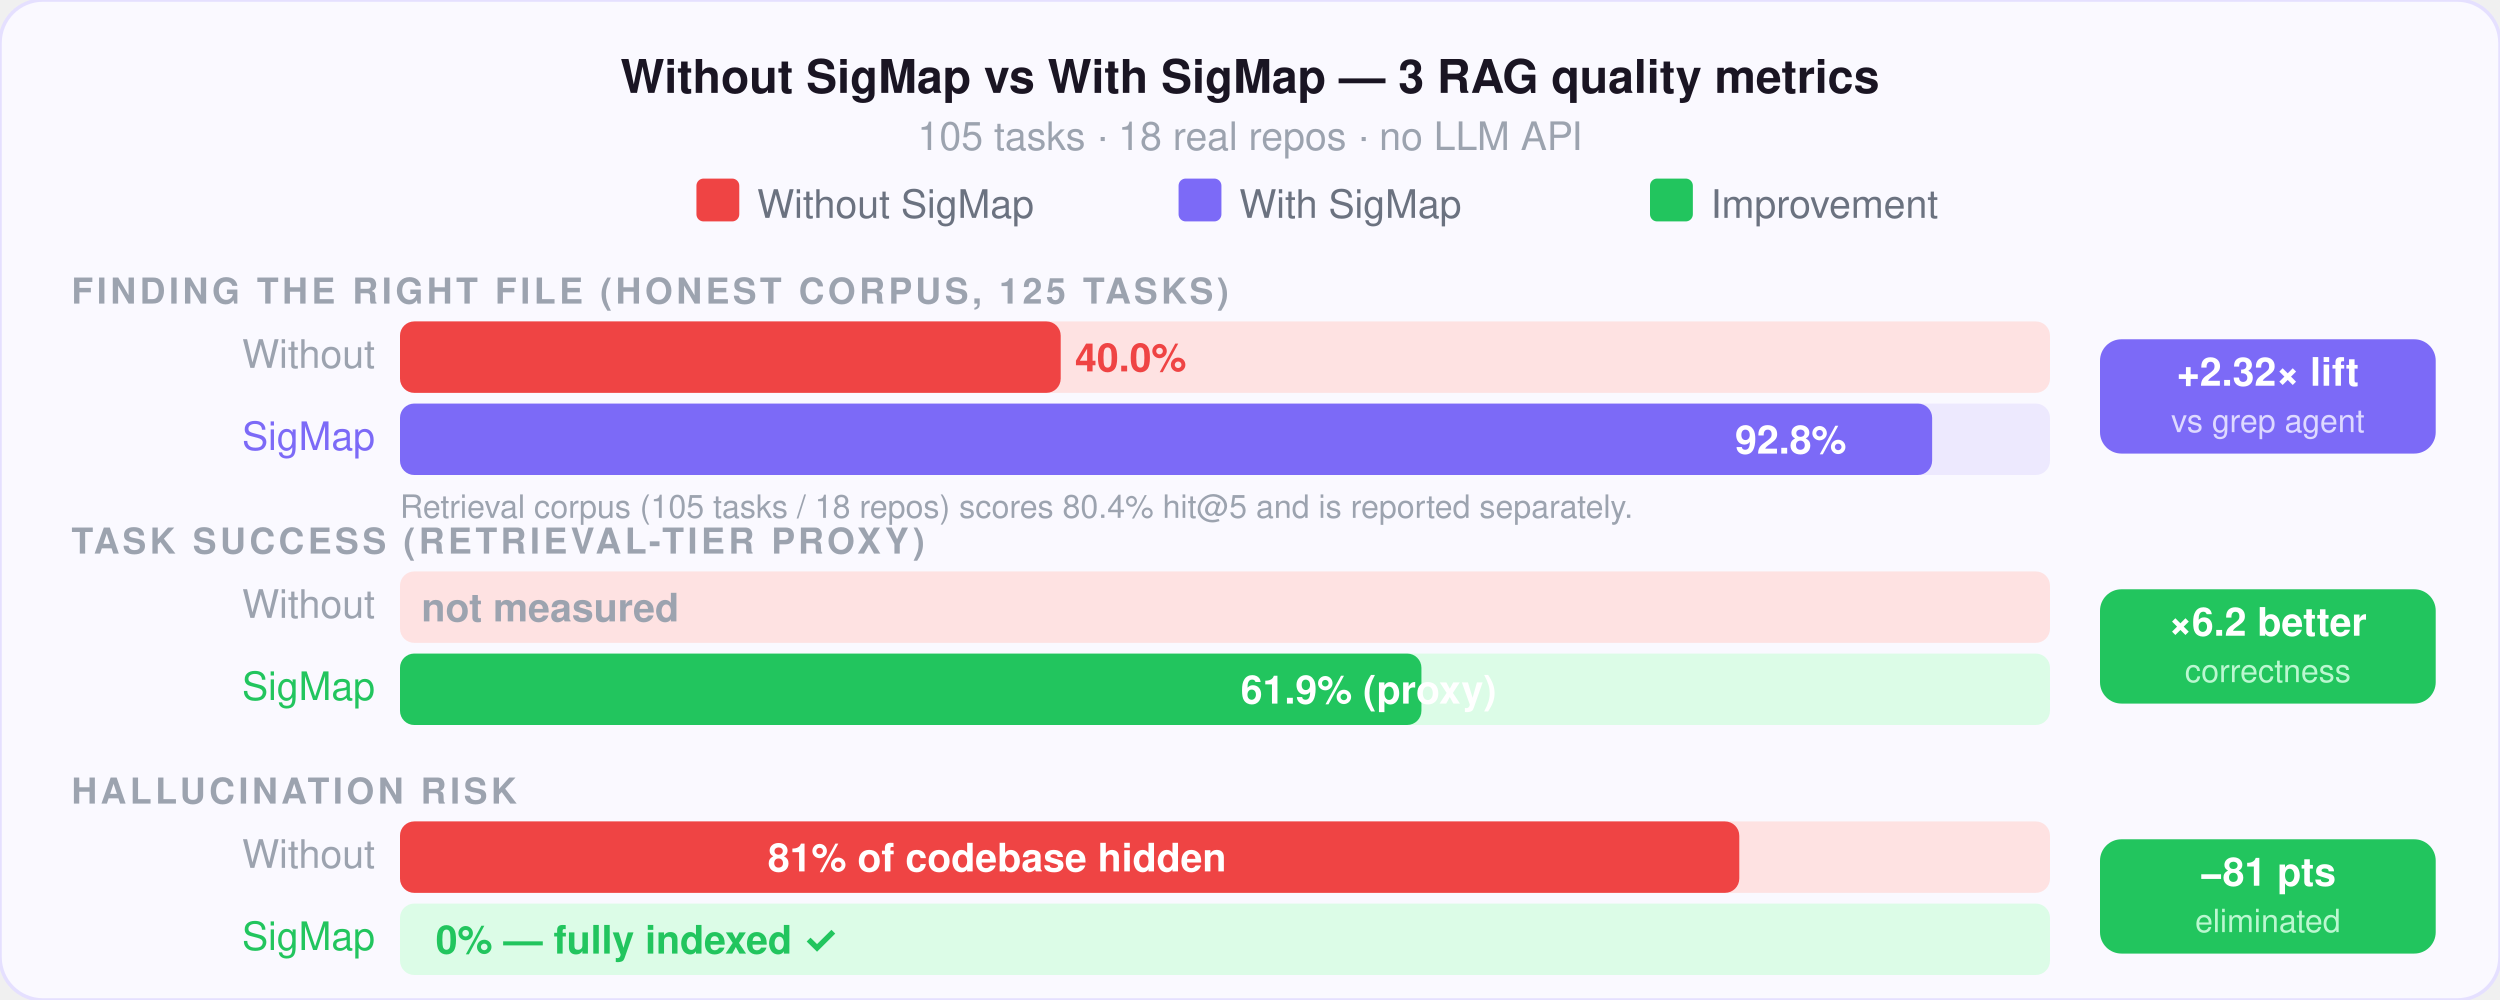
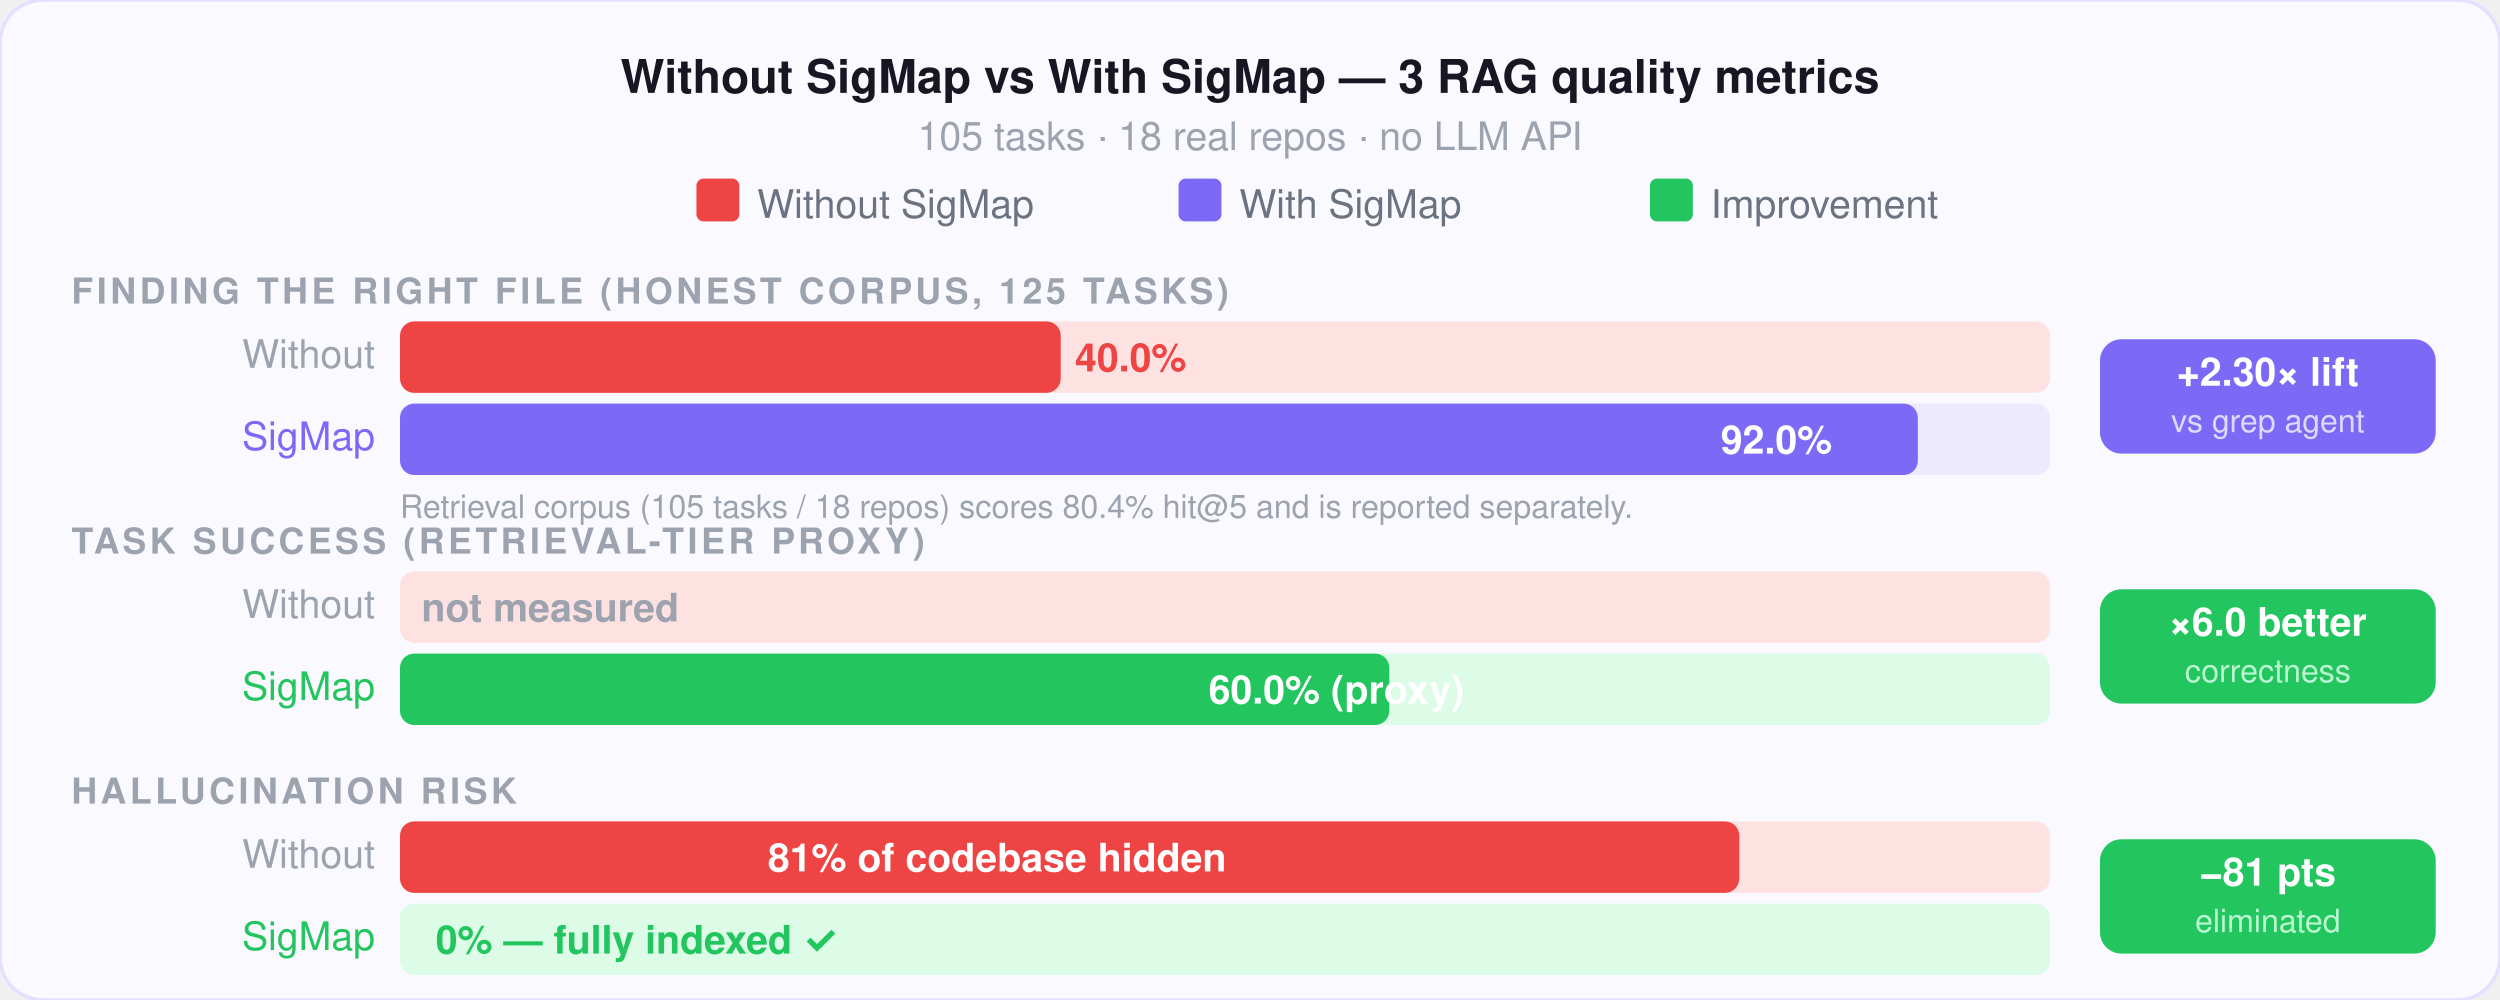
<svg xmlns="http://www.w3.org/2000/svg" viewBox="0 0 700 280" width="700" height="280" font-family="-apple-system,BlinkMacSystemFont,'Segoe UI',Helvetica,Arial,sans-serif">
  <rect width="700" height="280" fill="#faf9ff" rx="12" />
  <rect width="700" height="280" fill="none" stroke="#e5e0ff" stroke-width="1" rx="12" />
  <text x="350" y="26" text-anchor="middle" font-size="13" font-weight="700" fill="#1a1523">Without SigMap vs With SigMap — 3 RAG quality metrics</text>
  <text x="350" y="42" text-anchor="middle" font-size="11" fill="#9ca3af">105 tasks · 18 real repos · no LLM API</text>
  <rect x="195" y="50" width="12" height="12" fill="#ef4444" rx="2" />
  <text x="212" y="61" font-size="11" fill="#6b7280">Without SigMap</text>
  <rect x="330" y="50" width="12" height="12" fill="#7c6af7" rx="2" />
  <text x="347" y="61" font-size="11" fill="#6b7280">With SigMap</text>
  <rect x="462" y="50" width="12" height="12" fill="#22c55e" rx="2" />
  <text x="479" y="61" font-size="11" fill="#6b7280">Improvement</text>
  <text x="20" y="85" font-size="10" font-weight="600" fill="#9ca3af" letter-spacing="1">FINDING THE RIGHT FILE (HONEST CORPUS, 125 TASKS)</text>
  <text x="105" y="103" text-anchor="end" font-size="11" fill="#9ca3af">Without</text>
  <rect x="112" y="90" width="462" height="20" fill="#fee2e2" rx="4" />
  <rect x="112" y="90" width="185" height="20" fill="#ef4444" rx="4" />
  <text x="301" y="104" font-size="11" font-weight="600" fill="#ef4444">40.0%</text>
  <text x="105" y="126" text-anchor="end" font-size="11" fill="#7c6af7">SigMap</text>
  <rect x="112" y="113" width="462" height="20" fill="#ede9fe" rx="4" />
-   <rect x="112" y="113" width="429" height="20" fill="#7c6af7" rx="4" />
-   <text x="517" y="127" text-anchor="end" font-size="11" font-weight="700" fill="#fff">92.8%</text>
+   <rect x="112" y="113" width="425" height="20" fill="#7c6af7" rx="4" />
+   <text x="513" y="127" text-anchor="end" font-size="11" font-weight="700" fill="#fff">92.0%</text>
  <rect x="588" y="95" width="94" height="32" fill="#7c6af7" rx="6" />
-   <text x="635" y="108" text-anchor="middle" font-size="11" font-weight="700" fill="#fff">+2.32× lift</text>
+   <text x="635" y="108" text-anchor="middle" font-size="11" font-weight="700" fill="#fff">+2.30× lift</text>
  <text x="635" y="121" text-anchor="middle" font-size="9" fill="#ded9ff">vs grep agent</text>
  <text x="112" y="145" font-size="9" fill="#9ca3af">Retrieval corpus (105 tasks / 18 repos) scores 80.4% hit@5 and is reported separately.</text>
  <text x="20" y="155" font-size="10" font-weight="600" fill="#9ca3af" letter-spacing="1">TASK SUCCESS (RETRIEVAL-TIER PROXY)</text>
  <text x="105" y="173" text-anchor="end" font-size="11" fill="#9ca3af">Without</text>
  <rect x="112" y="160" width="462" height="20" fill="#fee2e2" rx="4" />
  <rect x="112" y="160" width="0" height="20" fill="#ef4444" rx="4" />
  <text x="118" y="174" font-size="11" font-weight="600" fill="#9ca3af">not measured</text>
  <text x="105" y="196" text-anchor="end" font-size="11" fill="#22c55e">SigMap</text>
  <rect x="112" y="183" width="462" height="20" fill="#dcfce7" rx="4" />
-   <rect x="112" y="183" width="286" height="20" fill="#22c55e" rx="4" />
-   <text x="419" y="197" text-anchor="end" font-size="11" font-weight="700" fill="#fff">61.9% (proxy)</text>
+   <rect x="112" y="183" width="277" height="20" fill="#22c55e" rx="4" />
+   <text x="410" y="197" text-anchor="end" font-size="11" font-weight="700" fill="#fff">60.0% (proxy)</text>
  <rect x="588" y="165" width="94" height="32" fill="#22c55e" rx="6" />
-   <text x="635" y="178" text-anchor="middle" font-size="11" font-weight="700" fill="#fff">×6.2 better</text>
+   <text x="635" y="178" text-anchor="middle" font-size="11" font-weight="700" fill="#fff">×6.0 better</text>
  <text x="635" y="191" text-anchor="middle" font-size="9" fill="#bbf7d0">correctness</text>
  <text x="20" y="225" font-size="10" font-weight="600" fill="#9ca3af" letter-spacing="1">HALLUCINATION RISK</text>
  <text x="105" y="243" text-anchor="end" font-size="11" fill="#9ca3af">Without</text>
  <rect x="112" y="230" width="462" height="20" fill="#fee2e2" rx="4" />
  <rect x="112" y="230" width="375" height="20" fill="#ef4444" rx="4" />
  <text x="215" y="244" font-size="11" font-weight="700" fill="#fff">81% of codebase hidden</text>
  <text x="105" y="266" text-anchor="end" font-size="11" fill="#22c55e">SigMap</text>
  <rect x="112" y="253" width="462" height="20" fill="#dcfce7" rx="4" />
  <text x="122" y="267" font-size="11" font-weight="700" fill="#22c55e">0% — fully indexed ✓</text>
  <rect x="588" y="235" width="94" height="32" fill="#22c55e" rx="6" />
  <text x="635" y="248" text-anchor="middle" font-size="11" font-weight="700" fill="#fff">−81 pts</text>
  <text x="635" y="261" text-anchor="middle" font-size="9" fill="#bbf7d0">eliminated</text>
</svg>
